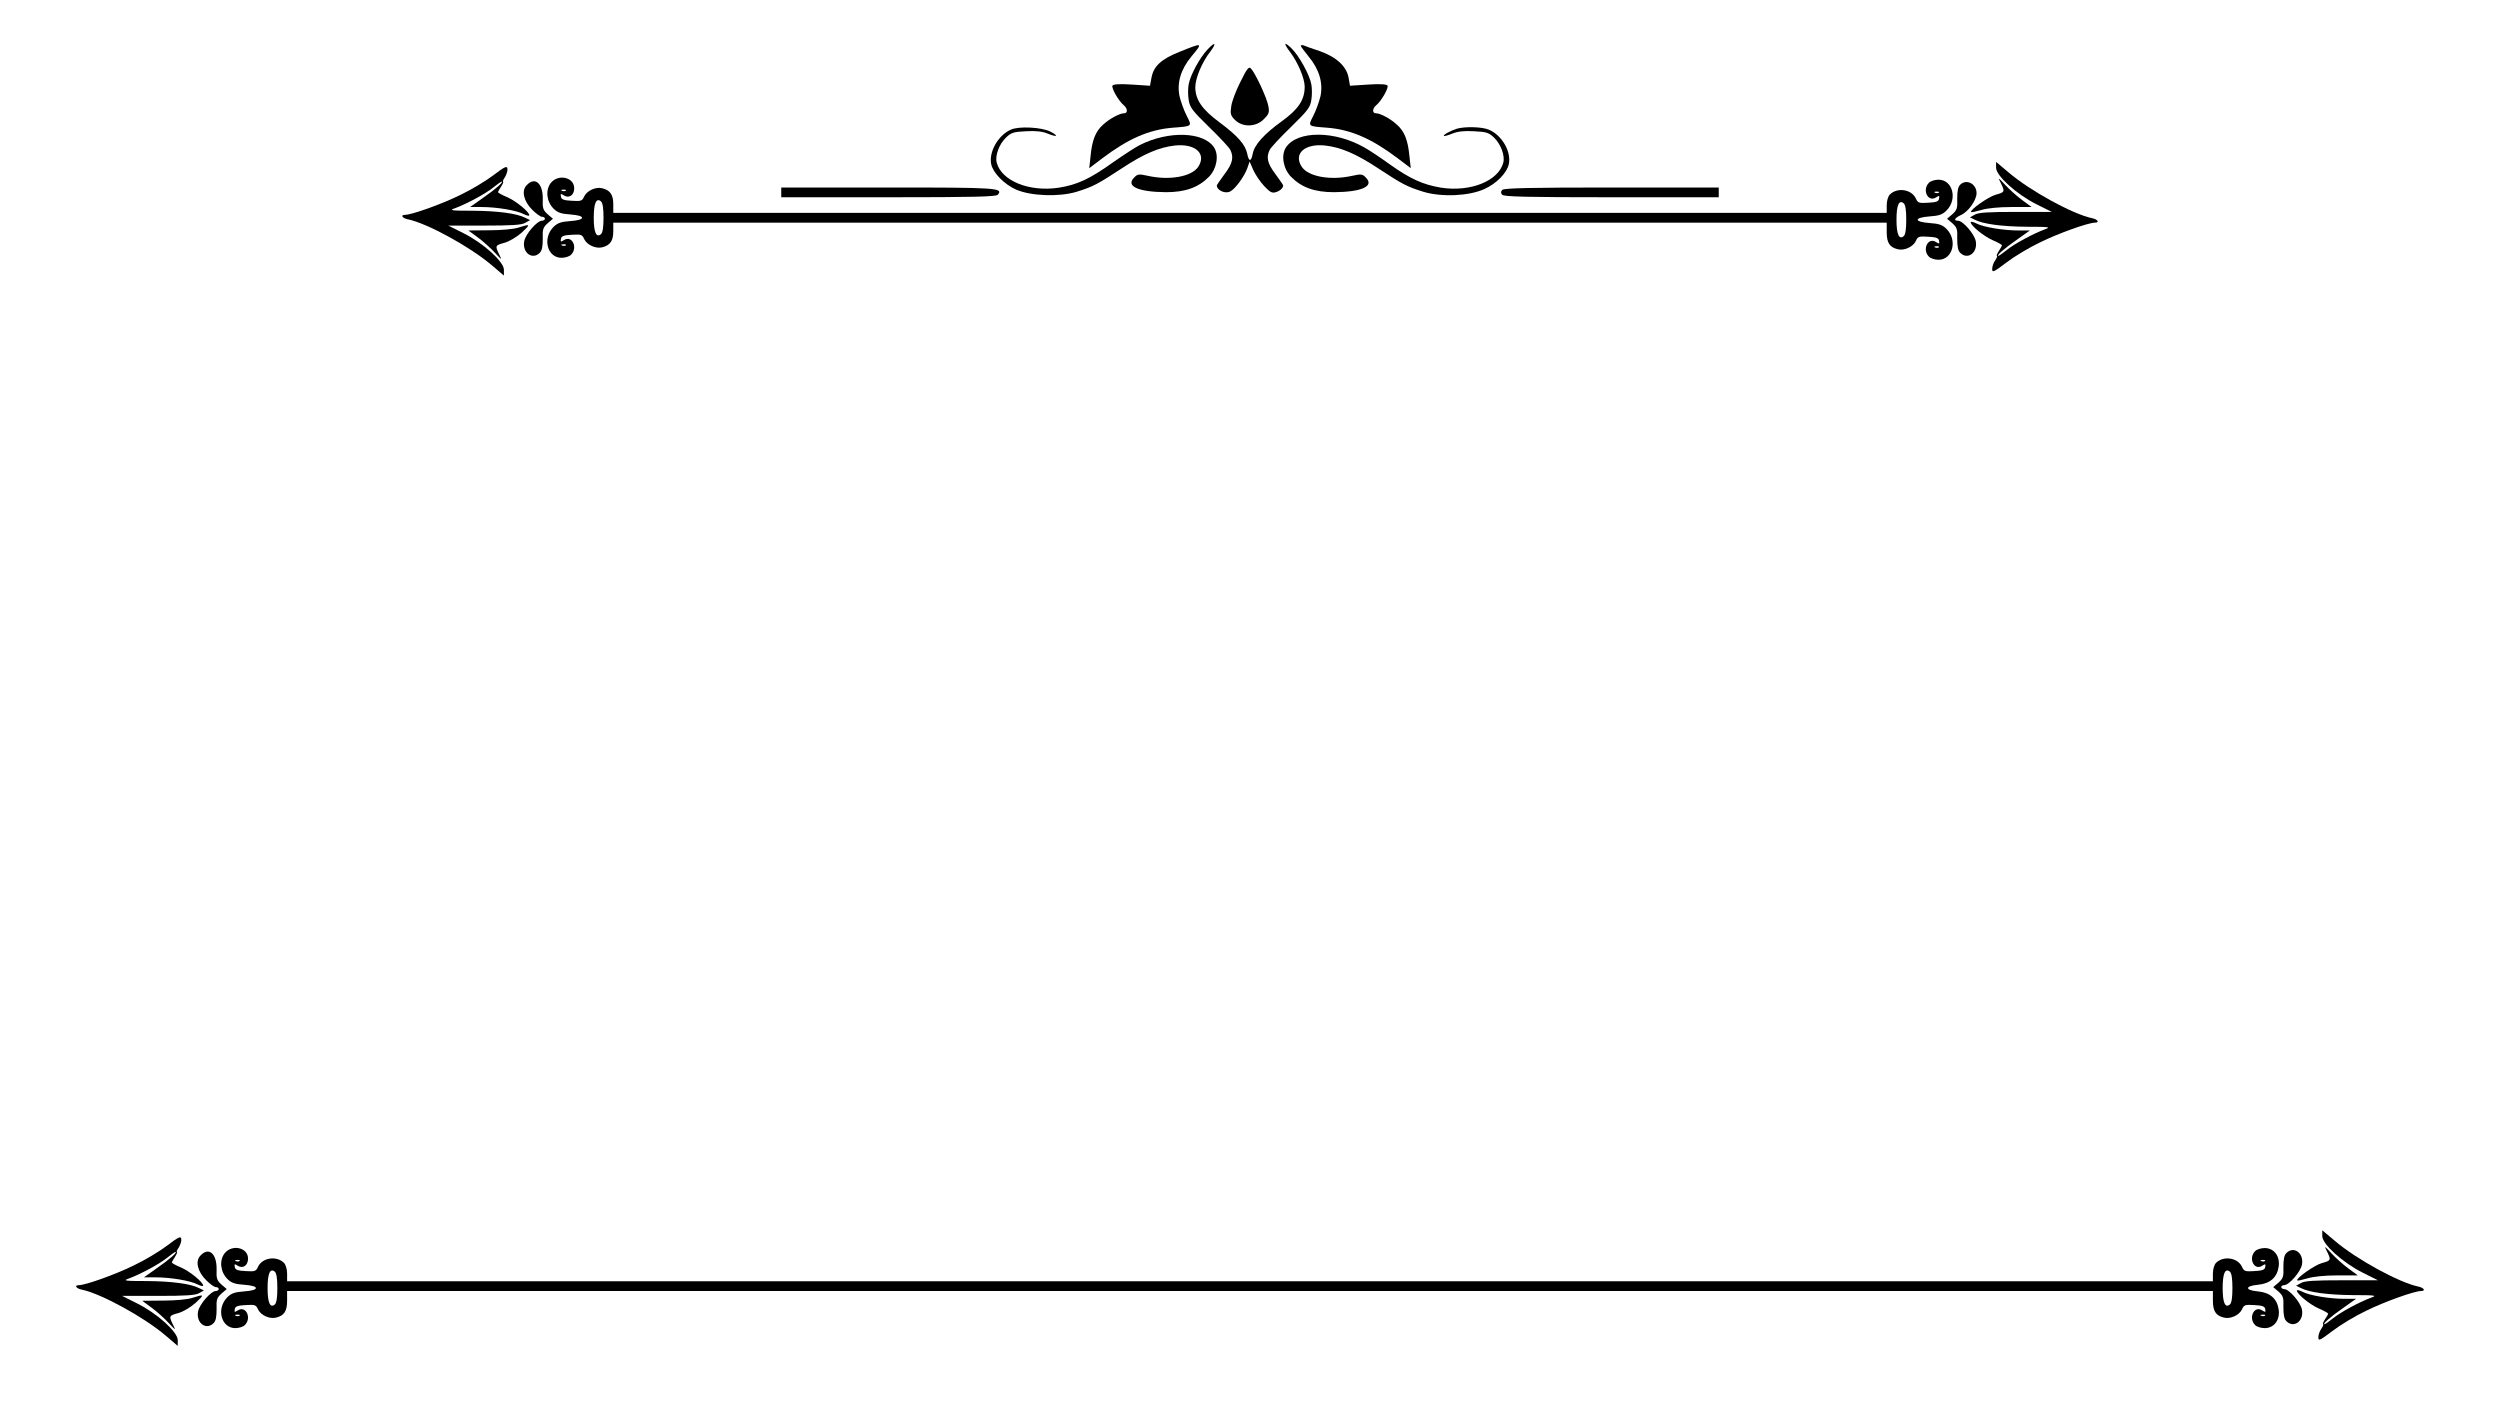
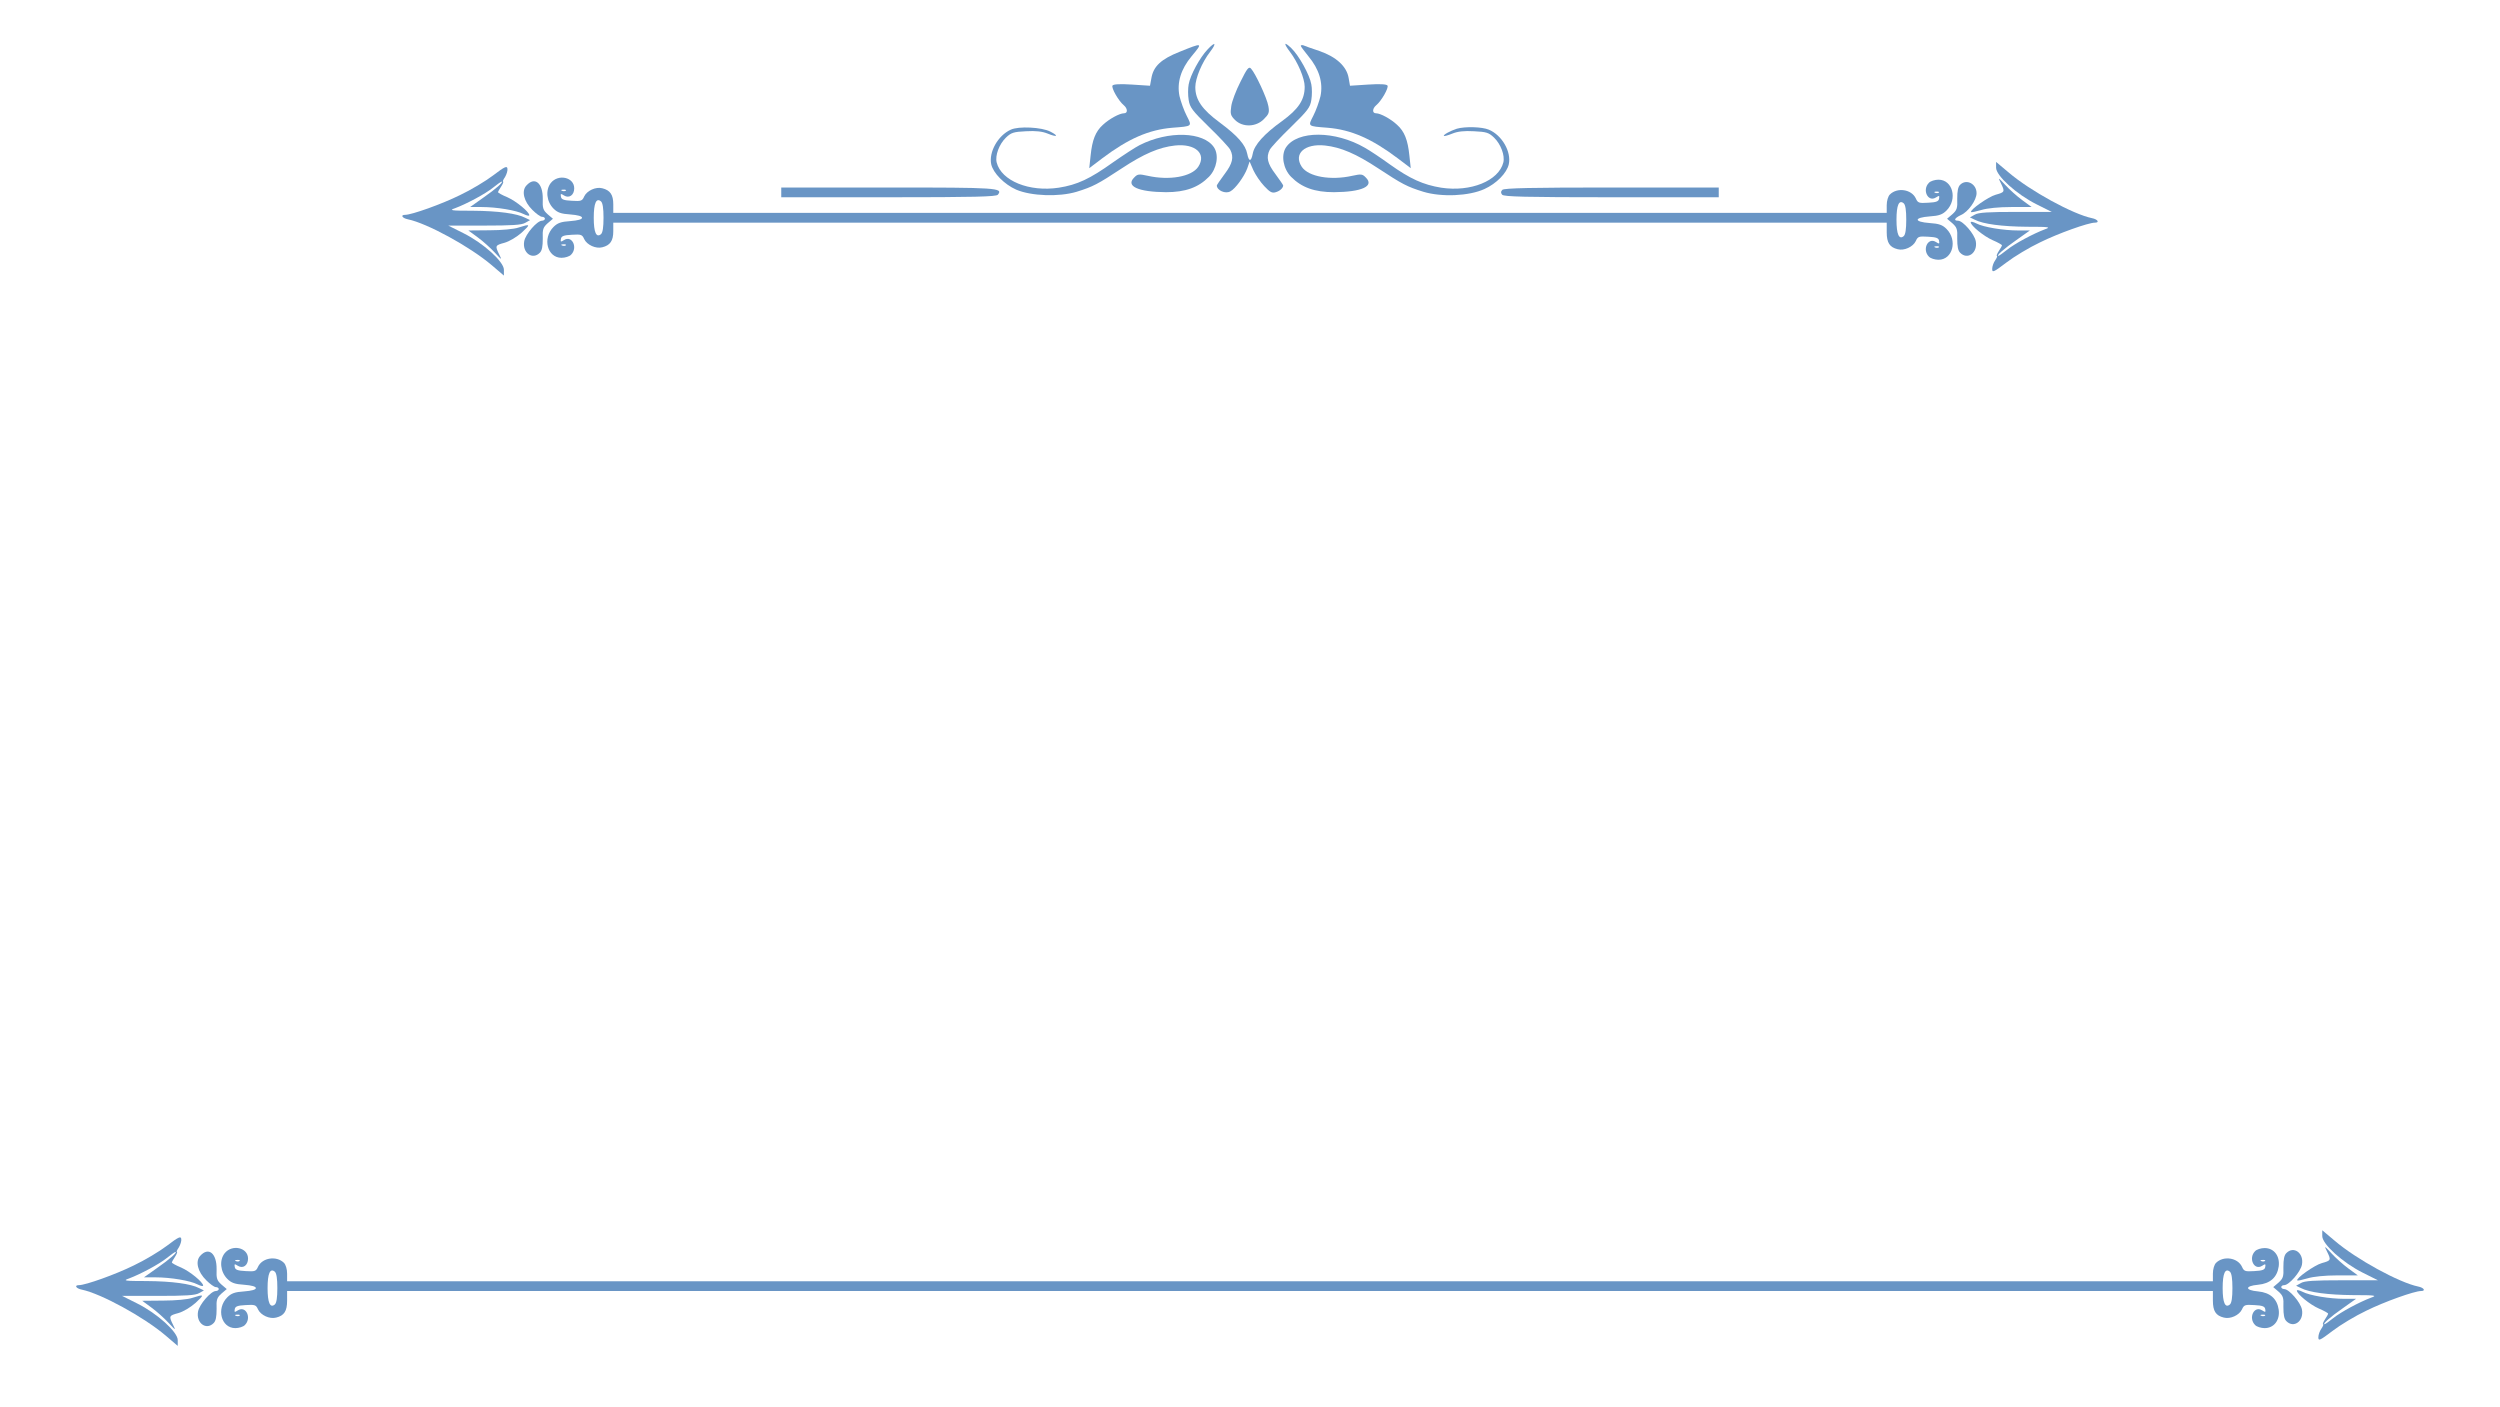
<svg xmlns="http://www.w3.org/2000/svg" version="1.0" width="1280pt" height="720pt" viewBox="0 0 1280 720" preserveAspectRatio="xMidYMid meet">
-   <g transform="translate(0,720) scale(0.1,-0.1)" fill="#000000" stroke="none">
+   <g transform="translate(0,720) scale(0.1,-0.1)" fill="#6995c5" stroke="none">
    <path d="M6183 6947 c-40 -42 -89 -132 -97 -179 -4 -20 -4 -56 0 -80 6 -38 18 -54 104 -138 54 -52 103 -105 109 -117 19 -38 12 -70 -29 -124 -22 -30 -40 -56 -40 -59 1 -25 44 -44 69 -30 26 13 72 77 87 118 l12 35 19 -44 c11 -24 36 -61 56 -82 29 -31 40 -37 59 -31 21 6 37 21 38 34 0 3 -18 29 -40 59 -41 54 -48 86 -29 124 6 12 55 65 109 117 86 84 98 100 104 138 4 24 4 60 0 80 -8 48 -64 149 -103 186 -38 36 -40 25 -6 -20 40 -53 75 -135 75 -178 0 -67 -32 -115 -116 -176 -92 -66 -142 -122 -150 -167 -8 -42 -20 -42 -28 -1 -9 47 -50 93 -140 160 -91 67 -126 117 -126 182 0 45 34 127 76 181 35 46 26 54 -13 12z" />
    <path d="M6040 6935 c-96 -38 -135 -75 -145 -136 l-7 -38 -92 6 c-63 4 -95 2 -100 -5 -7 -12 31 -79 58 -101 20 -17 21 -41 1 -41 -23 0 -76 -29 -108 -59 -38 -34 -55 -78 -63 -157 l-7 -65 66 50 c134 101 239 147 360 157 103 8 101 6 73 61 -14 27 -30 72 -37 101 -14 69 7 138 62 204 59 71 58 71 -61 23z" />
    <path d="M6660 6965 c0 -3 18 -27 39 -53 55 -66 76 -135 62 -204 -7 -29 -23 -74 -37 -101 -28 -55 -30 -53 73 -61 121 -10 226 -56 360 -157 l66 -50 -7 65 c-8 79 -25 123 -63 157 -32 30 -85 59 -108 59 -20 0 -19 24 1 41 27 22 65 89 58 101 -5 7 -37 9 -100 5 l-92 -6 -7 40 c-10 59 -63 108 -150 138 -39 13 -76 26 -82 29 -7 2 -13 1 -13 -3z" />
    <path d="M6351 6781 c-23 -45 -44 -101 -47 -125 -6 -39 -3 -48 19 -70 39 -39 108 -37 148 4 26 26 29 34 23 67 -7 41 -67 169 -89 192 -11 12 -20 1 -54 -68z" />
    <path d="M5175 6536 c-66 -30 -113 -115 -100 -177 10 -45 67 -103 128 -130 77 -33 219 -38 309 -11 84 26 110 40 230 119 115 76 193 109 274 118 104 11 163 -42 119 -109 -34 -51 -148 -71 -259 -46 -45 10 -52 9 -69 -9 -45 -44 20 -74 163 -75 99 0 166 24 220 79 40 41 52 110 26 150 -53 81 -233 87 -381 12 -22 -11 -83 -51 -136 -88 -119 -85 -183 -115 -278 -130 -151 -23 -294 35 -318 129 -9 36 13 94 47 127 27 26 39 30 103 33 51 3 84 -1 111 -12 49 -20 59 -13 14 10 -44 23 -163 29 -203 10z" />
    <path d="M7459 6541 c-34 -11 -72 -32 -66 -37 2 -2 21 3 43 12 27 11 60 15 111 12 64 -3 76 -7 103 -33 34 -33 56 -91 47 -127 -24 -94 -167 -152 -318 -129 -92 15 -159 45 -264 120 -44 32 -101 70 -126 84 -153 89 -347 90 -405 2 -26 -40 -14 -109 26 -150 54 -55 121 -79 220 -79 143 1 208 31 163 75 -17 18 -24 19 -69 9 -111 -25 -225 -5 -259 46 -44 67 15 120 119 109 81 -9 159 -42 274 -118 120 -79 146 -93 230 -119 93 -28 233 -22 312 14 62 28 115 82 125 127 14 64 -35 149 -102 177 -35 15 -122 17 -164 5z" />
    <path d="M10220 6341 c0 -41 105 -136 207 -187 l78 -39 -185 0 c-139 0 -191 -3 -209 -14 l-25 -14 25 -12 c42 -22 138 -35 268 -36 115 0 123 -2 91 -13 -61 -23 -154 -73 -194 -105 -21 -17 -41 -31 -44 -31 -13 0 30 38 92 81 l69 49 -59 0 c-77 0 -179 17 -215 36 -16 8 -29 11 -29 6 0 -17 67 -72 113 -92 26 -11 47 -23 47 -26 0 -3 -7 -16 -16 -29 -9 -14 -13 -25 -10 -25 4 0 0 -10 -8 -22 -9 -12 -16 -32 -16 -45 0 -20 7 -17 73 33 39 30 117 77 172 103 93 46 247 101 281 101 25 0 15 17 -15 23 -97 20 -316 139 -428 235 l-63 53 0 -30z" />
    <path d="M2525 6302 c-38 -29 -115 -75 -170 -101 -93 -46 -247 -101 -281 -101 -25 0 -15 -17 15 -23 97 -20 316 -139 429 -235 l62 -53 0 30 c0 41 -105 136 -207 187 l-78 39 185 0 c139 0 191 3 209 14 l25 14 -25 12 c-42 22 -138 35 -268 36 -115 0 -123 2 -91 13 61 23 154 73 194 105 21 17 41 31 44 31 13 0 -30 -38 -92 -81 l-69 -49 59 0 c77 0 179 -17 215 -36 16 -8 29 -11 29 -6 0 17 -67 72 -112 92 -27 11 -48 23 -48 26 0 3 7 16 16 29 9 14 13 25 10 25 -4 0 1 11 10 24 8 14 14 33 12 43 -2 15 -14 10 -73 -35z" />
    <path d="M2820 6263 c-28 -36 -22 -95 14 -131 20 -20 38 -27 86 -30 39 -3 60 -9 60 -17 0 -8 -21 -14 -60 -17 -48 -3 -66 -10 -86 -30 -58 -58 -32 -158 41 -158 18 0 41 7 49 16 36 36 5 101 -36 75 -17 -11 -19 -10 -16 6 2 14 14 19 56 21 47 3 53 1 63 -22 14 -30 60 -51 93 -42 40 10 56 33 56 82 l0 44 3260 0 3260 0 0 -49 c0 -54 15 -77 56 -87 33 -9 79 12 93 42 10 23 16 25 63 22 42 -2 54 -7 56 -21 3 -16 1 -17 -16 -6 -41 26 -72 -39 -36 -75 8 -9 31 -16 49 -16 73 0 99 100 41 158 -20 20 -38 27 -86 30 -82 6 -82 28 0 34 48 3 66 10 86 30 58 58 32 158 -41 158 -18 0 -41 -7 -49 -16 -36 -36 -5 -101 36 -75 17 11 19 10 16 -6 -2 -14 -14 -19 -56 -21 -47 -3 -53 -1 -63 22 -22 47 -95 58 -133 20 -9 -9 -16 -32 -16 -55 l0 -39 -3260 0 -3260 0 0 44 c0 49 -16 72 -56 82 -33 9 -79 -12 -93 -42 -10 -23 -16 -25 -63 -22 -42 2 -54 7 -56 21 -3 16 -1 17 16 6 26 -16 52 2 52 37 0 57 -82 75 -120 27z m77 -39 c-3 -3 -12 -4 -19 -1 -8 3 -5 6 6 6 11 1 17 -2 13 -5z m7030 -10 c-3 -3 -12 -4 -19 -1 -8 3 -5 6 6 6 11 1 17 -2 13 -5z m-6837 -129 c0 -48 -4 -76 -13 -84 -24 -20 -37 9 -37 84 0 75 13 104 37 84 9 -8 13 -36 13 -84z m6670 -10 c0 -48 -4 -76 -13 -84 -24 -20 -37 9 -37 84 0 75 13 104 37 84 9 -8 13 -36 13 -84z m-6863 -131 c-3 -3 -12 -4 -19 -1 -8 3 -5 6 6 6 11 1 17 -2 13 -5z m7030 -10 c-3 -3 -12 -4 -19 -1 -8 3 -5 6 6 6 11 1 17 -2 13 -5z" />
    <path d="M10244 6263 c22 -45 21 -47 -26 -60 -37 -10 -135 -79 -126 -89 2 -2 26 3 53 11 29 9 90 15 152 15 l105 0 -49 36 c-26 19 -65 54 -86 77 -37 40 -38 40 -23 10z" />
    <path d="M2695 6250 c-26 -28 -13 -82 31 -125 19 -19 41 -35 49 -35 8 0 15 -4 15 -10 0 -5 -7 -10 -15 -10 -25 0 -84 -68 -91 -105 -11 -59 42 -98 80 -59 11 11 15 32 15 72 -2 49 2 58 25 79 l27 23 -27 23 c-23 21 -27 30 -25 79 1 81 -41 116 -84 68z" />
    <path d="M10036 6254 c-11 -11 -15 -32 -15 -72 2 -49 -2 -58 -25 -79 l-27 -23 27 -23 c23 -21 27 -30 25 -79 0 -40 4 -61 15 -72 38 -39 91 0 80 59 -7 37 -66 105 -91 105 -25 0 -17 14 15 29 37 16 80 76 80 112 0 48 -52 75 -84 43z" />
    <path d="M4000 6215 l0 -25 549 0 c443 0 551 3 560 13 28 35 0 37 -561 37 l-548 0 0 -25z" />
    <path d="M7692 6228 c-8 -8 -9 -15 -1 -25 9 -10 117 -13 560 -13 l549 0 0 25 0 25 -548 0 c-407 0 -551 -3 -560 -12z" />
    <path d="M2655 6035 c-22 -8 -88 -14 -148 -14 l-109 -1 49 -36 c26 -19 65 -54 86 -77 37 -40 38 -40 23 -10 -22 45 -21 47 27 60 25 7 62 29 88 52 47 43 46 46 -16 26z" />
    <path d="M11890 871 c0 -41 105 -136 207 -187 l78 -39 -185 0 c-139 0 -191 -3 -209 -14 l-25 -14 25 -12 c42 -22 138 -35 268 -36 115 0 123 -2 91 -13 -61 -23 -154 -73 -194 -105 -21 -17 -41 -31 -44 -31 -13 0 30 38 92 81 l69 49 -59 0 c-77 0 -179 17 -215 36 -16 8 -29 11 -29 6 0 -17 67 -72 113 -92 26 -11 47 -23 47 -26 0 -3 -7 -16 -16 -29 -9 -14 -13 -25 -10 -25 4 0 0 -10 -8 -22 -9 -12 -16 -32 -16 -45 0 -20 7 -17 73 33 39 30 117 77 172 103 93 46 247 101 281 101 25 0 15 17 -15 23 -97 20 -316 139 -428 235 l-63 53 0 -30z" />
    <path d="M855 822 c-38 -29 -115 -75 -170 -101 -93 -46 -247 -101 -281 -101 -25 0 -15 -17 15 -23 97 -20 316 -139 429 -235 l62 -53 0 30 c0 41 -105 136 -207 187 l-78 39 185 0 c139 0 191 3 209 14 l25 14 -25 12 c-42 22 -138 35 -268 36 -115 0 -123 2 -91 13 61 23 154 73 194 105 21 17 41 31 44 31 13 0 -30 -38 -92 -81 l-69 -49 59 0 c77 0 179 -17 215 -36 16 -8 29 -11 29 -6 0 17 -67 72 -112 92 -27 11 -48 23 -48 26 0 3 7 16 16 29 9 14 13 25 10 25 -4 0 1 11 10 24 8 14 14 33 12 43 -2 15 -14 10 -73 -35z" />
    <path d="M11914 793 c22 -45 21 -47 -26 -60 -37 -10 -135 -79 -126 -89 2 -2 26 3 53 11 29 9 90 15 152 15 l105 0 -49 36 c-26 19 -65 54 -86 77 -37 40 -38 40 -23 10z" />
    <path d="M1150 783 c-28 -36 -22 -95 14 -131 20 -20 38 -27 86 -30 39 -3 60 -9 60 -17 0 -8 -21 -14 -60 -17 -48 -3 -66 -10 -86 -30 -58 -58 -32 -158 41 -158 18 0 41 7 49 16 36 36 5 101 -36 75 -17 -11 -19 -10 -16 6 2 14 14 19 56 21 47 3 53 1 63 -22 14 -30 60 -51 93 -42 41 10 56 33 56 87 l0 49 4930 0 4930 0 0 -49 c0 -54 15 -77 56 -87 33 -9 79 12 93 42 10 23 16 25 63 22 42 -2 54 -7 56 -21 3 -16 1 -17 -16 -6 -41 26 -72 -39 -36 -75 8 -9 31 -16 49 -16 48 0 79 41 72 94 -8 56 -43 88 -106 94 -68 6 -68 28 0 34 63 6 98 38 106 94 7 53 -24 94 -72 94 -18 0 -41 -7 -49 -16 -36 -36 -5 -101 36 -75 17 11 19 10 16 -6 -2 -14 -14 -19 -56 -21 -47 -3 -53 -1 -63 22 -22 47 -95 58 -133 20 -9 -9 -16 -32 -16 -55 l0 -39 -4930 0 -4930 0 0 39 c0 23 -7 46 -16 55 -38 38 -111 27 -133 -20 -10 -23 -16 -25 -63 -22 -42 2 -54 7 -56 21 -3 16 -1 17 16 6 26 -16 52 2 52 37 0 57 -82 75 -120 27z m77 -39 c-3 -3 -12 -4 -19 -1 -8 3 -5 6 6 6 11 1 17 -2 13 -5z m10370 0 c-3 -3 -12 -4 -19 -1 -8 3 -5 6 6 6 11 1 17 -2 13 -5z m-10177 -139 c0 -48 -4 -76 -13 -84 -24 -20 -37 9 -37 84 0 75 13 104 37 84 9 -8 13 -36 13 -84z m10010 0 c0 -48 -4 -76 -13 -84 -24 -20 -37 9 -37 84 0 75 13 104 37 84 9 -8 13 -36 13 -84z m-10203 -141 c-3 -3 -12 -4 -19 -1 -8 3 -5 6 6 6 11 1 17 -2 13 -5z m10370 0 c-3 -3 -12 -4 -19 -1 -8 3 -5 6 6 6 11 1 17 -2 13 -5z" />
    <path d="M11706 784 c-11 -11 -15 -32 -15 -72 2 -49 -2 -58 -25 -79 l-27 -23 27 -23 c23 -21 27 -30 25 -79 0 -40 4 -61 15 -72 38 -39 91 0 80 59 -7 37 -66 105 -91 105 -8 0 -15 5 -15 10 0 6 7 10 15 10 25 0 84 68 91 105 11 59 -42 98 -80 59z" />
    <path d="M1025 770 c-26 -28 -13 -82 31 -125 19 -19 41 -35 49 -35 8 0 15 -4 15 -10 0 -5 -7 -10 -15 -10 -25 0 -84 -68 -91 -105 -11 -59 42 -98 80 -59 11 11 15 32 15 72 -2 49 2 58 25 79 l27 23 -27 23 c-23 21 -27 30 -25 79 1 81 -41 116 -84 68z" />
    <path d="M985 555 c-22 -8 -88 -14 -148 -14 l-109 -1 49 -36 c26 -19 65 -54 86 -77 37 -40 38 -40 23 -10 -22 45 -21 47 27 60 25 7 62 29 88 52 47 43 46 46 -16 26z" />
  </g>
</svg>
